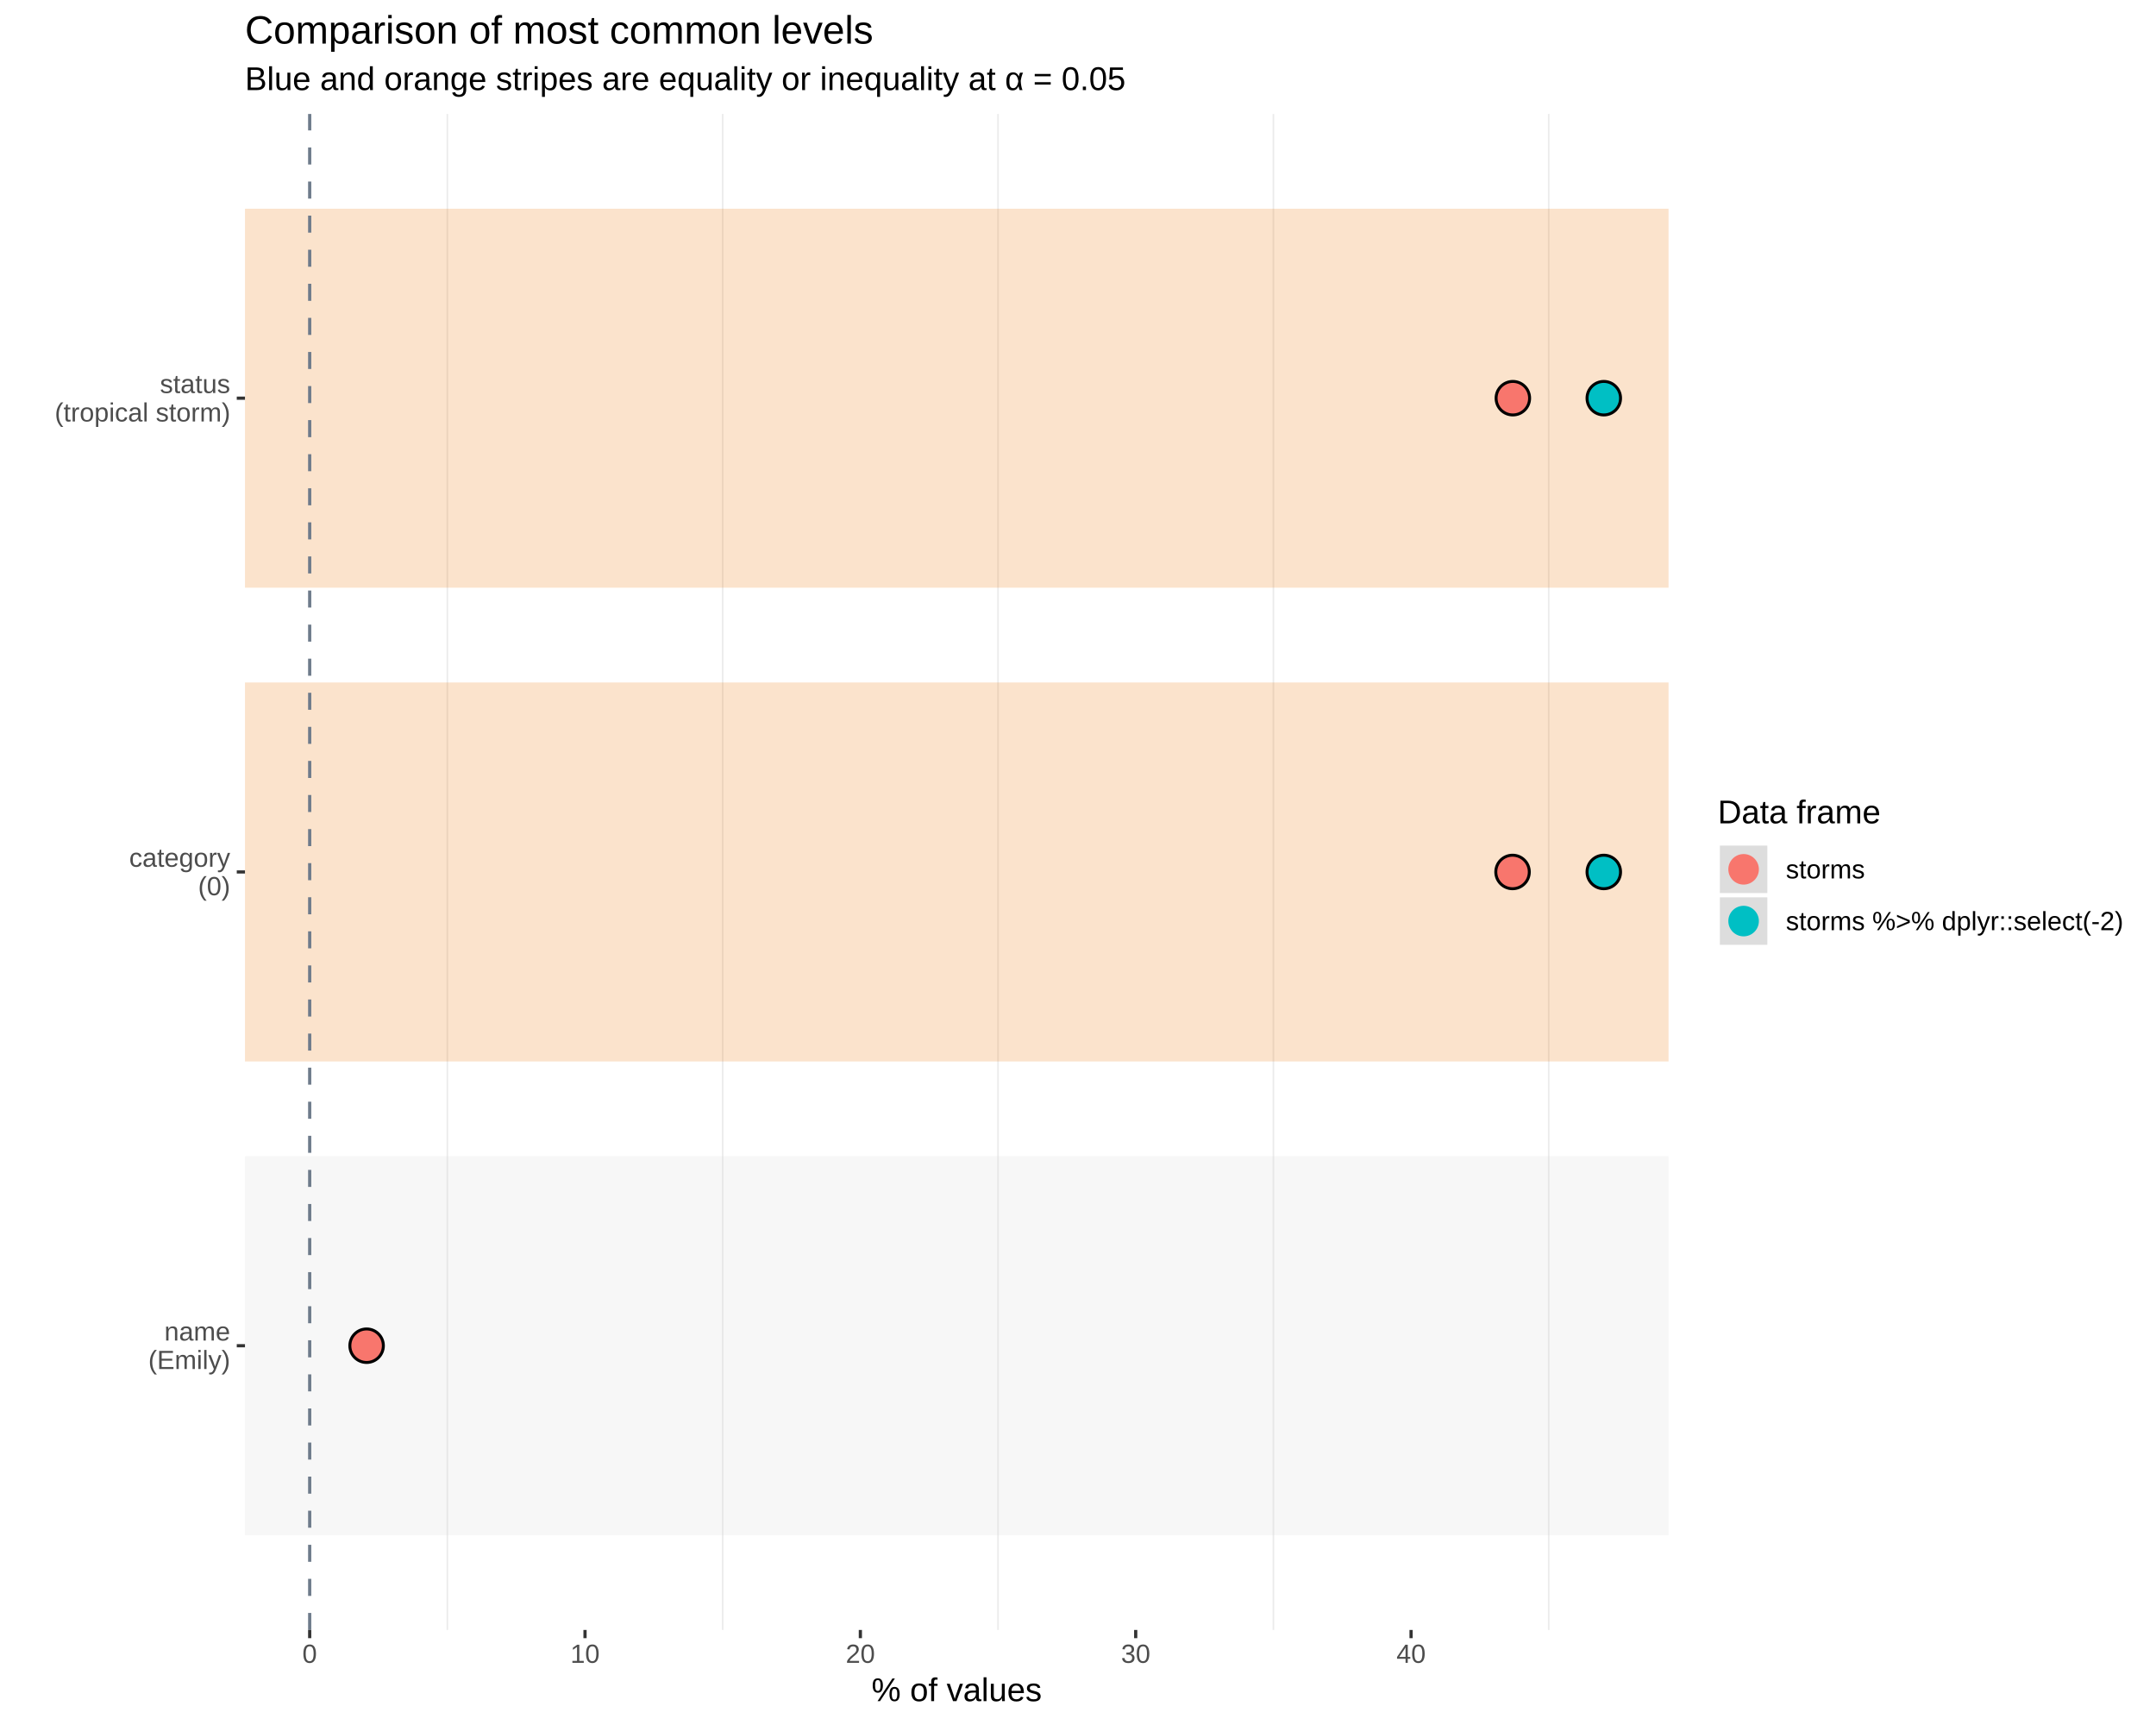
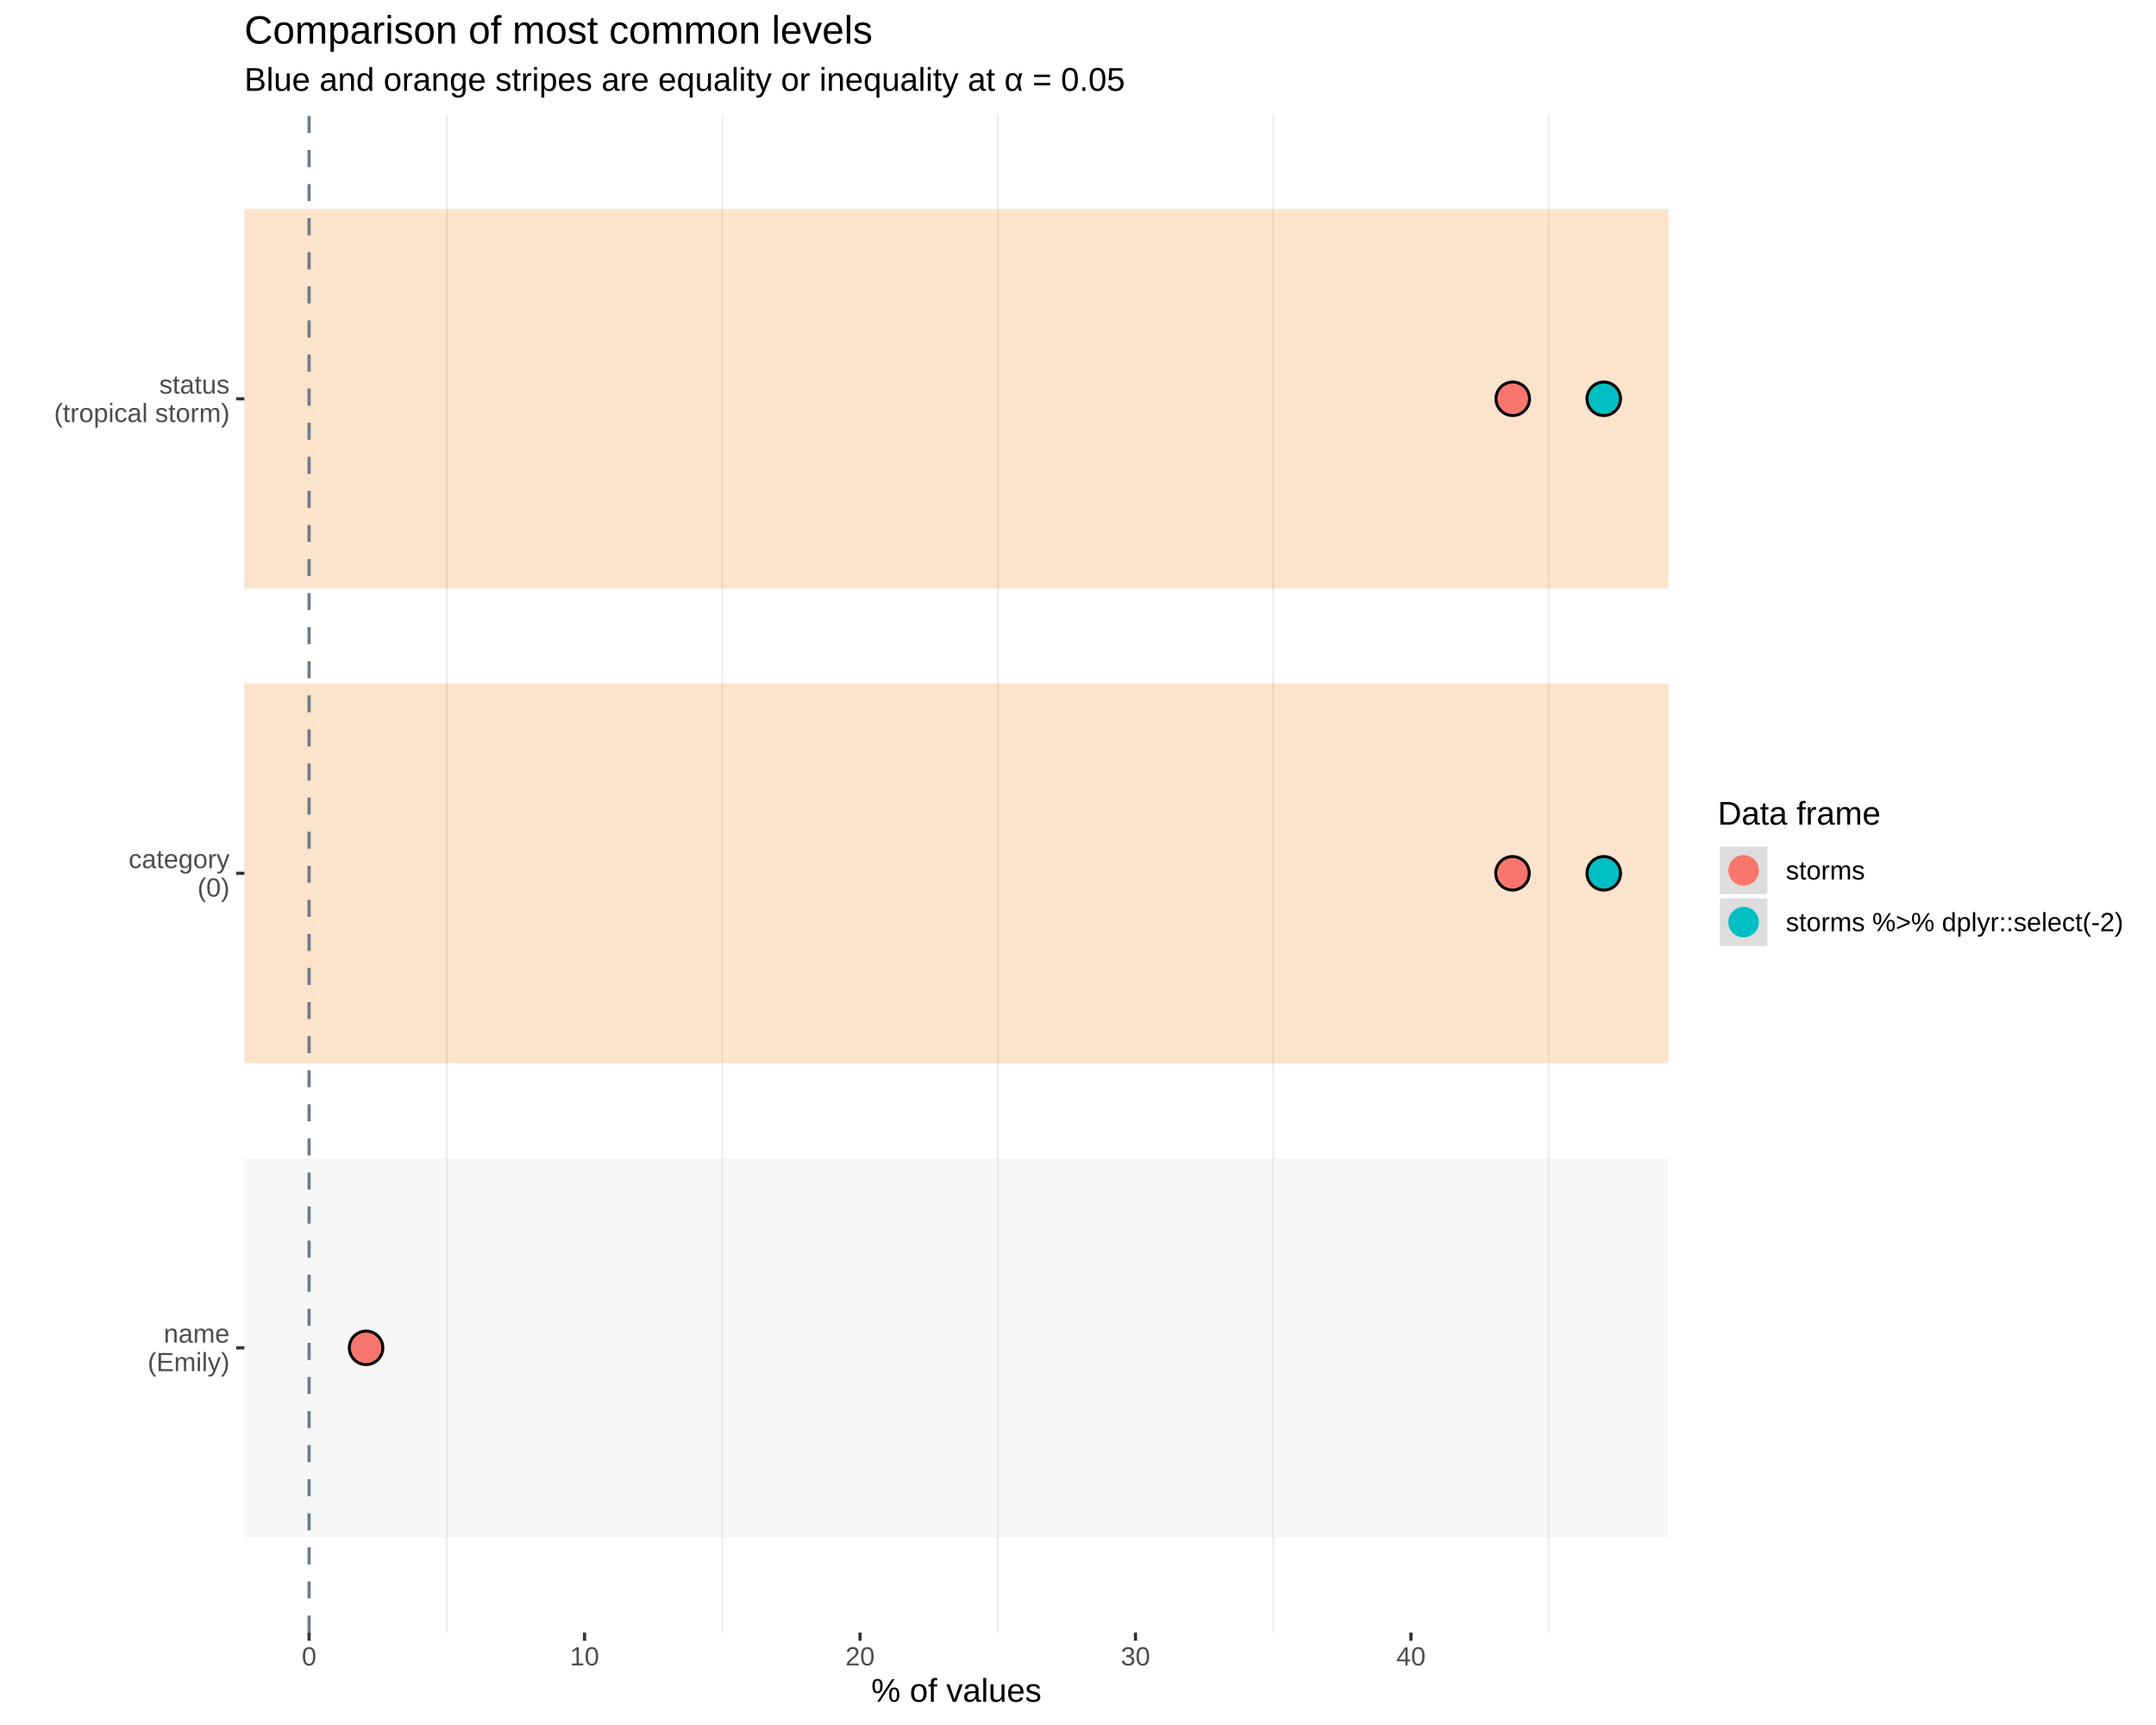
<svg xmlns="http://www.w3.org/2000/svg" viewBox="0 0 720.00 576.00">
  <defs>
    <style type="text/css">
    line, polyline, polygon, path, rect, circle {
      fill: none;
      stroke: #000000;
      stroke-linecap: round;
      stroke-linejoin: round;
      stroke-miterlimit: 10.00;
    }
  </style>
  </defs>
  <rect width="100%" height="100%" style="stroke: none; fill: #FFFFFF;" />
  <rect x="0.00" y="0.00" width="720.00" height="576.00" style="stroke-width: 1.07; stroke: #FFFFFF; fill: #FFFFFF;" />
  <defs>
-     <clipPath id="cpODEuODF8NTU3LjIwfDU0NC4yN3wzOC4wNQ==">
-       <rect x="81.81" y="38.05" width="475.40" height="506.22" />
+     <clipPath id="cpODEuNjB8NTU3LjIwfDU0NS4xM3wzOC4wOQ==">
+       <rect x="81.60" y="38.09" width="475.60" height="507.04" />
    </clipPath>
  </defs>
-   <rect x="81.81" y="38.05" width="475.40" height="506.22" style="stroke-width: 1.07; stroke: none; fill: #FFFFFF;" clip-path="url(#cpODEuODF8NTU3LjIwfDU0NC4yN3wzOC4wNQ==)" />
-   <polyline points="149.39,544.27 149.39,38.05 " style="stroke-width: 0.53; stroke: #EBEBEB; stroke-linecap: butt;" clip-path="url(#cpODEuODF8NTU3LjIwfDU0NC4yN3wzOC4wNQ==)" />
-   <polyline points="241.34,544.27 241.34,38.05 " style="stroke-width: 0.53; stroke: #EBEBEB; stroke-linecap: butt;" clip-path="url(#cpODEuODF8NTU3LjIwfDU0NC4yN3wzOC4wNQ==)" />
-   <polyline points="333.30,544.27 333.30,38.05 " style="stroke-width: 0.53; stroke: #EBEBEB; stroke-linecap: butt;" clip-path="url(#cpODEuODF8NTU3LjIwfDU0NC4yN3wzOC4wNQ==)" />
-   <polyline points="425.25,544.27 425.25,38.05 " style="stroke-width: 0.53; stroke: #EBEBEB; stroke-linecap: butt;" clip-path="url(#cpODEuODF8NTU3LjIwfDU0NC4yN3wzOC4wNQ==)" />
-   <polyline points="517.20,544.27 517.20,38.05 " style="stroke-width: 0.53; stroke: #EBEBEB; stroke-linecap: butt;" clip-path="url(#cpODEuODF8NTU3LjIwfDU0NC4yN3wzOC4wNQ==)" />
-   <rect x="-816.11" y="386.08" width="2758.58" height="126.56" style="stroke-width: 1.07; stroke: none; stroke-linecap: butt; fill: #D9D9D9; fill-opacity: 0.20;" clip-path="url(#cpODEuODF8NTU3LjIwfDU0NC4yN3wzOC4wNQ==)" />
-   <rect x="-816.11" y="227.88" width="2758.58" height="126.56" style="stroke-width: 1.07; stroke: none; stroke-linecap: butt; fill: #EE7600; fill-opacity: 0.20;" clip-path="url(#cpODEuODF8NTU3LjIwfDU0NC4yN3wzOC4wNQ==)" />
-   <rect x="-816.11" y="69.69" width="2758.58" height="126.56" style="stroke-width: 1.07; stroke: none; stroke-linecap: butt; fill: #EE7600; fill-opacity: 0.20;" clip-path="url(#cpODEuODF8NTU3LjIwfDU0NC4yN3wzOC4wNQ==)" />
-   <rect x="-816.11" y="-88.51" width="2758.58" height="126.56" style="stroke-width: 1.07; stroke: none; stroke-linecap: butt; fill: #D9D9D9; fill-opacity: 0.20;" clip-path="url(#cpODEuODF8NTU3LjIwfDU0NC4yN3wzOC4wNQ==)" />
-   <line x1="103.42" y1="544.27" x2="103.42" y2="38.05" style="stroke-width: 1.07; stroke: #6E7B8B; stroke-dasharray: 5.69,5.69; stroke-linecap: butt;" clip-path="url(#cpODEuODF8NTU3LjIwfDU0NC4yN3wzOC4wNQ==)" />
-   <circle cx="535.59" cy="291.16" r="4.30pt" style="stroke-width: 0.71; fill: #000000;" clip-path="url(#cpODEuODF8NTU3LjIwfDU0NC4yN3wzOC4wNQ==)" />
-   <circle cx="535.59" cy="132.96" r="4.30pt" style="stroke-width: 0.71; fill: #000000;" clip-path="url(#cpODEuODF8NTU3LjIwfDU0NC4yN3wzOC4wNQ==)" />
-   <circle cx="122.43" cy="449.35" r="4.30pt" style="stroke-width: 0.71; fill: #000000;" clip-path="url(#cpODEuODF8NTU3LjIwfDU0NC4yN3wzOC4wNQ==)" />
-   <circle cx="505.12" cy="291.16" r="4.30pt" style="stroke-width: 0.71; fill: #000000;" clip-path="url(#cpODEuODF8NTU3LjIwfDU0NC4yN3wzOC4wNQ==)" />
-   <circle cx="505.22" cy="132.96" r="4.30pt" style="stroke-width: 0.71; fill: #000000;" clip-path="url(#cpODEuODF8NTU3LjIwfDU0NC4yN3wzOC4wNQ==)" />
-   <circle cx="535.59" cy="291.16" r="3.56pt" style="stroke-width: 0.71; stroke: #00BFC4; fill: #00BFC4;" clip-path="url(#cpODEuODF8NTU3LjIwfDU0NC4yN3wzOC4wNQ==)" />
-   <circle cx="535.59" cy="132.96" r="3.56pt" style="stroke-width: 0.71; stroke: #00BFC4; fill: #00BFC4;" clip-path="url(#cpODEuODF8NTU3LjIwfDU0NC4yN3wzOC4wNQ==)" />
-   <circle cx="122.43" cy="449.35" r="3.56pt" style="stroke-width: 0.71; stroke: #F8766D; fill: #F8766D;" clip-path="url(#cpODEuODF8NTU3LjIwfDU0NC4yN3wzOC4wNQ==)" />
-   <circle cx="505.12" cy="291.16" r="3.56pt" style="stroke-width: 0.71; stroke: #F8766D; fill: #F8766D;" clip-path="url(#cpODEuODF8NTU3LjIwfDU0NC4yN3wzOC4wNQ==)" />
-   <circle cx="505.22" cy="132.96" r="3.56pt" style="stroke-width: 0.71; stroke: #F8766D; fill: #F8766D;" clip-path="url(#cpODEuODF8NTU3LjIwfDU0NC4yN3wzOC4wNQ==)" />
+   <rect x="81.60" y="38.09" width="475.60" height="507.04" style="stroke-width: 1.07; stroke: none; fill: #FFFFFF;" clip-path="url(#cpODEuNjB8NTU3LjIwfDU0NS4xM3wzOC4wOQ==)" />
+   <polyline points="149.22,545.13 149.22,38.09 " style="stroke-width: 0.53; stroke: #EBEBEB; stroke-linecap: butt;" clip-path="url(#cpODEuNjB8NTU3LjIwfDU0NS4xM3wzOC4wOQ==)" />
+   <polyline points="241.21,545.13 241.21,38.09 " style="stroke-width: 0.53; stroke: #EBEBEB; stroke-linecap: butt;" clip-path="url(#cpODEuNjB8NTU3LjIwfDU0NS4xM3wzOC4wOQ==)" />
+   <polyline points="333.20,545.13 333.20,38.09 " style="stroke-width: 0.53; stroke: #EBEBEB; stroke-linecap: butt;" clip-path="url(#cpODEuNjB8NTU3LjIwfDU0NS4xM3wzOC4wOQ==)" />
+   <polyline points="425.19,545.13 425.19,38.09 " style="stroke-width: 0.53; stroke: #EBEBEB; stroke-linecap: butt;" clip-path="url(#cpODEuNjB8NTU3LjIwfDU0NS4xM3wzOC4wOQ==)" />
+   <polyline points="517.19,545.13 517.19,38.09 " style="stroke-width: 0.53; stroke: #EBEBEB; stroke-linecap: butt;" clip-path="url(#cpODEuNjB8NTU3LjIwfDU0NS4xM3wzOC4wOQ==)" />
+   <rect x="-816.70" y="386.68" width="2759.76" height="126.76" style="stroke-width: 1.07; stroke: none; stroke-linecap: square; stroke-linejoin: miter; fill: #D9D9D9; fill-opacity: 0.20;" clip-path="url(#cpODEuNjB8NTU3LjIwfDU0NS4xM3wzOC4wOQ==)" />
+   <rect x="-816.70" y="228.23" width="2759.76" height="126.76" style="stroke-width: 1.07; stroke: none; stroke-linecap: square; stroke-linejoin: miter; fill: #EE7600; fill-opacity: 0.20;" clip-path="url(#cpODEuNjB8NTU3LjIwfDU0NS4xM3wzOC4wOQ==)" />
+   <rect x="-816.70" y="69.78" width="2759.76" height="126.76" style="stroke-width: 1.07; stroke: none; stroke-linecap: square; stroke-linejoin: miter; fill: #EE7600; fill-opacity: 0.20;" clip-path="url(#cpODEuNjB8NTU3LjIwfDU0NS4xM3wzOC4wOQ==)" />
+   <rect x="-816.70" y="-88.66" width="2759.76" height="126.76" style="stroke-width: 1.07; stroke: none; stroke-linecap: square; stroke-linejoin: miter; fill: #D9D9D9; fill-opacity: 0.20;" clip-path="url(#cpODEuNjB8NTU3LjIwfDU0NS4xM3wzOC4wOQ==)" />
+   <line x1="103.22" y1="545.13" x2="103.22" y2="38.09" style="stroke-width: 1.07; stroke: #6E7B8B; stroke-dasharray: 5.69,5.69; stroke-linecap: butt;" clip-path="url(#cpODEuNjB8NTU3LjIwfDU0NS4xM3wzOC4wOQ==)" />
+   <circle cx="535.58" cy="291.61" r="4.30pt" style="stroke-width: 0.71; fill: #000000;" clip-path="url(#cpODEuNjB8NTU3LjIwfDU0NS4xM3wzOC4wOQ==)" />
+   <circle cx="535.58" cy="133.16" r="4.30pt" style="stroke-width: 0.71; fill: #000000;" clip-path="url(#cpODEuNjB8NTU3LjIwfDU0NS4xM3wzOC4wOQ==)" />
+   <circle cx="122.25" cy="450.06" r="4.30pt" style="stroke-width: 0.71; fill: #000000;" clip-path="url(#cpODEuNjB8NTU3LjIwfDU0NS4xM3wzOC4wOQ==)" />
+   <circle cx="505.10" cy="291.61" r="4.30pt" style="stroke-width: 0.71; fill: #000000;" clip-path="url(#cpODEuNjB8NTU3LjIwfDU0NS4xM3wzOC4wOQ==)" />
+   <circle cx="505.19" cy="133.16" r="4.30pt" style="stroke-width: 0.71; fill: #000000;" clip-path="url(#cpODEuNjB8NTU3LjIwfDU0NS4xM3wzOC4wOQ==)" />
+   <circle cx="535.58" cy="291.61" r="3.56pt" style="stroke-width: 0.71; stroke: #00BFC4; fill: #00BFC4;" clip-path="url(#cpODEuNjB8NTU3LjIwfDU0NS4xM3wzOC4wOQ==)" />
+   <circle cx="535.58" cy="133.16" r="3.56pt" style="stroke-width: 0.71; stroke: #00BFC4; fill: #00BFC4;" clip-path="url(#cpODEuNjB8NTU3LjIwfDU0NS4xM3wzOC4wOQ==)" />
+   <circle cx="122.25" cy="450.06" r="3.56pt" style="stroke-width: 0.71; stroke: #F8766D; fill: #F8766D;" clip-path="url(#cpODEuNjB8NTU3LjIwfDU0NS4xM3wzOC4wOQ==)" />
+   <circle cx="505.10" cy="291.61" r="3.56pt" style="stroke-width: 0.71; stroke: #F8766D; fill: #F8766D;" clip-path="url(#cpODEuNjB8NTU3LjIwfDU0NS4xM3wzOC4wOQ==)" />
+   <circle cx="505.19" cy="133.16" r="3.56pt" style="stroke-width: 0.71; stroke: #F8766D; fill: #F8766D;" clip-path="url(#cpODEuNjB8NTU3LjIwfDU0NS4xM3wzOC4wOQ==)" />
  <defs>
    <clipPath id="cpMC4wMHw3MjAuMDB8NTc2LjAwfDAuMDA=">
      <rect x="0.00" y="0.00" width="720.00" height="576.00" />
    </clipPath>
  </defs>
  <g clip-path="url(#cpMC4wMHw3MjAuMDB8NTc2LjAwfDAuMDA=)">
-     <text x="54.88" y="447.63" style="font-size: 8.80px; fill: #4D4D4D; font-family: Liberation Sans;" textLength="22.00px" lengthAdjust="spacingAndGlyphs">name</text>
+     <text x="54.67" y="448.33" style="font-size: 8.80px; fill: #4D4D4D; font-family: Liberation Sans;" textLength="22.00px" lengthAdjust="spacingAndGlyphs">name</text>
  </g>
  <g clip-path="url(#cpMC4wMHw3MjAuMDB8NTc2LjAwfDAuMDA=)">
-     <text x="49.52" y="457.13" style="font-size: 8.80px; fill: #4D4D4D; font-family: Liberation Sans;" textLength="27.36px" lengthAdjust="spacingAndGlyphs">(Emily)</text>
+     <text x="49.31" y="457.84" style="font-size: 8.80px; fill: #4D4D4D; font-family: Liberation Sans;" textLength="27.36px" lengthAdjust="spacingAndGlyphs">(Emily)</text>
  </g>
  <g clip-path="url(#cpMC4wMHw3MjAuMDB8NTc2LjAwfDAuMDA=)">
-     <text x="43.14" y="289.43" style="font-size: 8.80px; fill: #4D4D4D; font-family: Liberation Sans;" textLength="33.73px" lengthAdjust="spacingAndGlyphs">category</text>
+     <text x="42.94" y="289.88" style="font-size: 8.80px; fill: #4D4D4D; font-family: Liberation Sans;" textLength="33.73px" lengthAdjust="spacingAndGlyphs">category</text>
  </g>
  <g clip-path="url(#cpMC4wMHw3MjAuMDB8NTc2LjAwfDAuMDA=)">
-     <text x="66.14" y="298.93" style="font-size: 8.80px; fill: #4D4D4D; font-family: Liberation Sans;" textLength="10.73px" lengthAdjust="spacingAndGlyphs">(0)</text>
+     <text x="65.94" y="299.39" style="font-size: 8.80px; fill: #4D4D4D; font-family: Liberation Sans;" textLength="10.73px" lengthAdjust="spacingAndGlyphs">(0)</text>
  </g>
  <g clip-path="url(#cpMC4wMHw3MjAuMDB8NTc2LjAwfDAuMDA=)">
-     <text x="53.41" y="131.24" style="font-size: 8.80px; fill: #4D4D4D; font-family: Liberation Sans;" textLength="23.47px" lengthAdjust="spacingAndGlyphs">status</text>
+     <text x="53.20" y="131.44" style="font-size: 8.80px; fill: #4D4D4D; font-family: Liberation Sans;" textLength="23.47px" lengthAdjust="spacingAndGlyphs">status</text>
  </g>
  <g clip-path="url(#cpMC4wMHw3MjAuMDB8NTc2LjAwfDAuMDA=)">
-     <text x="18.27" y="140.74" style="font-size: 8.80px; fill: #4D4D4D; font-family: Liberation Sans;" textLength="58.61px" lengthAdjust="spacingAndGlyphs">(tropical storm)</text>
+     <text x="18.06" y="140.94" style="font-size: 8.80px; fill: #4D4D4D; font-family: Liberation Sans;" textLength="58.61px" lengthAdjust="spacingAndGlyphs">(tropical storm)</text>
  </g>
-   <polyline points="79.07,449.35 81.81,449.35 " style="stroke-width: 1.07; stroke: #333333; stroke-linecap: butt;" clip-path="url(#cpMC4wMHw3MjAuMDB8NTc2LjAwfDAuMDA=)" />
-   <polyline points="79.07,291.16 81.81,291.16 " style="stroke-width: 1.07; stroke: #333333; stroke-linecap: butt;" clip-path="url(#cpMC4wMHw3MjAuMDB8NTc2LjAwfDAuMDA=)" />
-   <polyline points="79.07,132.96 81.81,132.96 " style="stroke-width: 1.07; stroke: #333333; stroke-linecap: butt;" clip-path="url(#cpMC4wMHw3MjAuMDB8NTc2LjAwfDAuMDA=)" />
-   <polyline points="103.42,547.01 103.42,544.27 " style="stroke-width: 1.07; stroke: #333333; stroke-linecap: butt;" clip-path="url(#cpMC4wMHw3MjAuMDB8NTc2LjAwfDAuMDA=)" />
-   <polyline points="195.37,547.01 195.37,544.27 " style="stroke-width: 1.07; stroke: #333333; stroke-linecap: butt;" clip-path="url(#cpMC4wMHw3MjAuMDB8NTc2LjAwfDAuMDA=)" />
-   <polyline points="287.32,547.01 287.32,544.27 " style="stroke-width: 1.07; stroke: #333333; stroke-linecap: butt;" clip-path="url(#cpMC4wMHw3MjAuMDB8NTc2LjAwfDAuMDA=)" />
-   <polyline points="379.27,547.01 379.27,544.27 " style="stroke-width: 1.07; stroke: #333333; stroke-linecap: butt;" clip-path="url(#cpMC4wMHw3MjAuMDB8NTc2LjAwfDAuMDA=)" />
-   <polyline points="471.23,547.01 471.23,544.27 " style="stroke-width: 1.07; stroke: #333333; stroke-linecap: butt;" clip-path="url(#cpMC4wMHw3MjAuMDB8NTc2LjAwfDAuMDA=)" />
+   <polyline points="78.86,450.06 81.60,450.06 " style="stroke-width: 1.07; stroke: #333333; stroke-linecap: butt;" clip-path="url(#cpMC4wMHw3MjAuMDB8NTc2LjAwfDAuMDA=)" />
+   <polyline points="78.86,291.61 81.60,291.61 " style="stroke-width: 1.07; stroke: #333333; stroke-linecap: butt;" clip-path="url(#cpMC4wMHw3MjAuMDB8NTc2LjAwfDAuMDA=)" />
+   <polyline points="78.86,133.16 81.60,133.16 " style="stroke-width: 1.07; stroke: #333333; stroke-linecap: butt;" clip-path="url(#cpMC4wMHw3MjAuMDB8NTc2LjAwfDAuMDA=)" />
+   <polyline points="103.22,547.87 103.22,545.13 " style="stroke-width: 1.07; stroke: #333333; stroke-linecap: butt;" clip-path="url(#cpMC4wMHw3MjAuMDB8NTc2LjAwfDAuMDA=)" />
+   <polyline points="195.21,547.87 195.21,545.13 " style="stroke-width: 1.07; stroke: #333333; stroke-linecap: butt;" clip-path="url(#cpMC4wMHw3MjAuMDB8NTc2LjAwfDAuMDA=)" />
+   <polyline points="287.21,547.87 287.21,545.13 " style="stroke-width: 1.07; stroke: #333333; stroke-linecap: butt;" clip-path="url(#cpMC4wMHw3MjAuMDB8NTc2LjAwfDAuMDA=)" />
+   <polyline points="379.20,547.87 379.20,545.13 " style="stroke-width: 1.07; stroke: #333333; stroke-linecap: butt;" clip-path="url(#cpMC4wMHw3MjAuMDB8NTc2LjAwfDAuMDA=)" />
+   <polyline points="471.19,547.87 471.19,545.13 " style="stroke-width: 1.07; stroke: #333333; stroke-linecap: butt;" clip-path="url(#cpMC4wMHw3MjAuMDB8NTc2LjAwfDAuMDA=)" />
  <g clip-path="url(#cpMC4wMHw3MjAuMDB8NTc2LjAwfDAuMDA=)">
-     <text x="100.97" y="555.25" style="font-size: 8.80px; fill: #4D4D4D; font-family: Liberation Sans;" textLength="4.89px" lengthAdjust="spacingAndGlyphs">0</text>
+     <text x="100.78" y="556.11" style="font-size: 8.80px; fill: #4D4D4D; font-family: Liberation Sans;" textLength="4.89px" lengthAdjust="spacingAndGlyphs">0</text>
  </g>
  <g clip-path="url(#cpMC4wMHw3MjAuMDB8NTc2LjAwfDAuMDA=)">
-     <text x="190.48" y="555.25" style="font-size: 8.80px; fill: #4D4D4D; font-family: Liberation Sans;" textLength="9.78px" lengthAdjust="spacingAndGlyphs">10</text>
+     <text x="190.32" y="556.11" style="font-size: 8.80px; fill: #4D4D4D; font-family: Liberation Sans;" textLength="9.78px" lengthAdjust="spacingAndGlyphs">10</text>
  </g>
  <g clip-path="url(#cpMC4wMHw3MjAuMDB8NTc2LjAwfDAuMDA=)">
-     <text x="282.43" y="555.25" style="font-size: 8.80px; fill: #4D4D4D; font-family: Liberation Sans;" textLength="9.78px" lengthAdjust="spacingAndGlyphs">20</text>
+     <text x="282.32" y="556.11" style="font-size: 8.80px; fill: #4D4D4D; font-family: Liberation Sans;" textLength="9.78px" lengthAdjust="spacingAndGlyphs">20</text>
  </g>
  <g clip-path="url(#cpMC4wMHw3MjAuMDB8NTc2LjAwfDAuMDA=)">
-     <text x="374.38" y="555.25" style="font-size: 8.80px; fill: #4D4D4D; font-family: Liberation Sans;" textLength="9.78px" lengthAdjust="spacingAndGlyphs">30</text>
+     <text x="374.31" y="556.11" style="font-size: 8.80px; fill: #4D4D4D; font-family: Liberation Sans;" textLength="9.78px" lengthAdjust="spacingAndGlyphs">30</text>
  </g>
  <g clip-path="url(#cpMC4wMHw3MjAuMDB8NTc2LjAwfDAuMDA=)">
-     <text x="466.34" y="555.25" style="font-size: 8.80px; fill: #4D4D4D; font-family: Liberation Sans;" textLength="9.78px" lengthAdjust="spacingAndGlyphs">40</text>
+     <text x="466.30" y="556.11" style="font-size: 8.80px; fill: #4D4D4D; font-family: Liberation Sans;" textLength="9.78px" lengthAdjust="spacingAndGlyphs">40</text>
  </g>
  <g clip-path="url(#cpMC4wMHw3MjAuMDB8NTc2LjAwfDAuMDA=)">
-     <text x="291.05" y="568.04" style="font-size: 11.00px; font-family: Liberation Sans;" textLength="56.91px" lengthAdjust="spacingAndGlyphs">% of values</text>
+     <text x="290.95" y="568.24" style="font-size: 11.00px; font-family: Liberation Sans;" textLength="56.91px" lengthAdjust="spacingAndGlyphs">% of values</text>
  </g>
-   <rect x="568.16" y="260.64" width="146.36" height="61.05" style="stroke-width: 1.07; stroke: none; fill: #FFFFFF;" clip-path="url(#cpMC4wMHw3MjAuMDB8NTc2LjAwfDAuMDA=)" />
+   <rect x="568.16" y="261.19" width="146.36" height="60.84" style="stroke-width: 1.07; stroke: none; fill: #FFFFFF;" clip-path="url(#cpMC4wMHw3MjAuMDB8NTc2LjAwfDAuMDA=)" />
  <g clip-path="url(#cpMC4wMHw3MjAuMDB8NTc2LjAwfDAuMDA=)">
-     <text x="573.64" y="274.92" style="font-size: 11.00px; font-family: Liberation Sans;" textLength="54.44px" lengthAdjust="spacingAndGlyphs">Data frame</text>
+     <text x="573.64" y="275.37" style="font-size: 11.00px; font-family: Liberation Sans;" textLength="54.44px" lengthAdjust="spacingAndGlyphs">Data frame</text>
  </g>
-   <rect x="573.64" y="281.64" width="17.28" height="17.28" style="stroke-width: 1.07; stroke: none; fill: #FFFFFF;" clip-path="url(#cpMC4wMHw3MjAuMDB8NTc2LjAwfDAuMDA=)" />
-   <rect x="574.35" y="282.35" width="15.86" height="15.86" style="stroke-width: 1.07; stroke: none; stroke-linejoin: miter; fill: #595959; fill-opacity: 0.20;" clip-path="url(#cpMC4wMHw3MjAuMDB8NTc2LjAwfDAuMDA=)" />
-   <circle cx="582.28" cy="290.28" r="3.56pt" style="stroke-width: 0.71; stroke: #F8766D; fill: #F8766D;" clip-path="url(#cpMC4wMHw3MjAuMDB8NTc2LjAwfDAuMDA=)" />
-   <rect x="573.64" y="298.92" width="17.28" height="17.28" style="stroke-width: 1.07; stroke: none; fill: #FFFFFF;" clip-path="url(#cpMC4wMHw3MjAuMDB8NTc2LjAwfDAuMDA=)" />
-   <rect x="574.35" y="299.63" width="15.86" height="15.86" style="stroke-width: 1.07; stroke: none; stroke-linejoin: miter; fill: #595959; fill-opacity: 0.20;" clip-path="url(#cpMC4wMHw3MjAuMDB8NTc2LjAwfDAuMDA=)" />
-   <circle cx="582.28" cy="307.56" r="3.56pt" style="stroke-width: 0.71; stroke: #00BFC4; fill: #00BFC4;" clip-path="url(#cpMC4wMHw3MjAuMDB8NTc2LjAwfDAuMDA=)" />
+   <rect x="573.64" y="281.99" width="17.28" height="17.28" style="stroke-width: 1.07; stroke: none; fill: #FFFFFF;" clip-path="url(#cpMC4wMHw3MjAuMDB8NTc2LjAwfDAuMDA=)" />
+   <rect x="574.35" y="282.70" width="15.86" height="15.86" style="stroke-width: 1.07; stroke: none; stroke-linecap: square; stroke-linejoin: miter; fill: #595959; fill-opacity: 0.20;" clip-path="url(#cpMC4wMHw3MjAuMDB8NTc2LjAwfDAuMDA=)" />
+   <circle cx="582.28" cy="290.63" r="3.56pt" style="stroke-width: 0.71; stroke: #F8766D; fill: #F8766D;" clip-path="url(#cpMC4wMHw3MjAuMDB8NTc2LjAwfDAuMDA=)" />
+   <rect x="573.64" y="299.27" width="17.28" height="17.28" style="stroke-width: 1.07; stroke: none; fill: #FFFFFF;" clip-path="url(#cpMC4wMHw3MjAuMDB8NTc2LjAwfDAuMDA=)" />
+   <rect x="574.35" y="299.98" width="15.86" height="15.86" style="stroke-width: 1.07; stroke: none; stroke-linecap: square; stroke-linejoin: miter; fill: #595959; fill-opacity: 0.20;" clip-path="url(#cpMC4wMHw3MjAuMDB8NTc2LjAwfDAuMDA=)" />
+   <circle cx="582.28" cy="307.91" r="3.56pt" style="stroke-width: 0.71; stroke: #00BFC4; fill: #00BFC4;" clip-path="url(#cpMC4wMHw3MjAuMDB8NTc2LjAwfDAuMDA=)" />
  <g clip-path="url(#cpMC4wMHw3MjAuMDB8NTc2LjAwfDAuMDA=)">
-     <text x="596.40" y="293.31" style="font-size: 8.80px; font-family: Liberation Sans;" textLength="26.39px" lengthAdjust="spacingAndGlyphs">storms</text>
+     <text x="596.40" y="293.66" style="font-size: 8.80px; font-family: Liberation Sans;" textLength="26.39px" lengthAdjust="spacingAndGlyphs">storms</text>
  </g>
  <g clip-path="url(#cpMC4wMHw3MjAuMDB8NTc2LjAwfDAuMDA=)">
-     <text x="596.40" y="310.59" style="font-size: 8.80px; font-family: Liberation Sans;" textLength="112.64px" lengthAdjust="spacingAndGlyphs">storms %&gt;% dplyr::select(-2)</text>
+     <text x="596.40" y="310.94" style="font-size: 8.80px; font-family: Liberation Sans;" textLength="112.64px" lengthAdjust="spacingAndGlyphs">storms %&gt;% dplyr::select(-2)</text>
  </g>
  <g clip-path="url(#cpMC4wMHw3MjAuMDB8NTc2LjAwfDAuMDA=)">
-     <text x="81.81" y="30.08" style="font-size: 11.00px; font-family: Liberation Sans;" textLength="294.31px" lengthAdjust="spacingAndGlyphs">Blue and orange stripes are equality or inequality at α = 0.05</text>
+     <text x="81.60" y="30.33" style="font-size: 11.00px; font-family: Liberation Sans;" textLength="294.31px" lengthAdjust="spacingAndGlyphs">Blue and orange stripes are equality or inequality at α = 0.05</text>
  </g>
  <g clip-path="url(#cpMC4wMHw3MjAuMDB8NTc2LjAwfDAuMDA=)">
-     <text x="81.81" y="14.56" style="font-size: 13.20px; font-family: Liberation Sans;" textLength="209.52px" lengthAdjust="spacingAndGlyphs">Comparison of most common levels</text>
+     <text x="81.60" y="14.56" style="font-size: 13.20px; font-family: Liberation Sans;" textLength="209.52px" lengthAdjust="spacingAndGlyphs">Comparison of most common levels</text>
  </g>
</svg>
